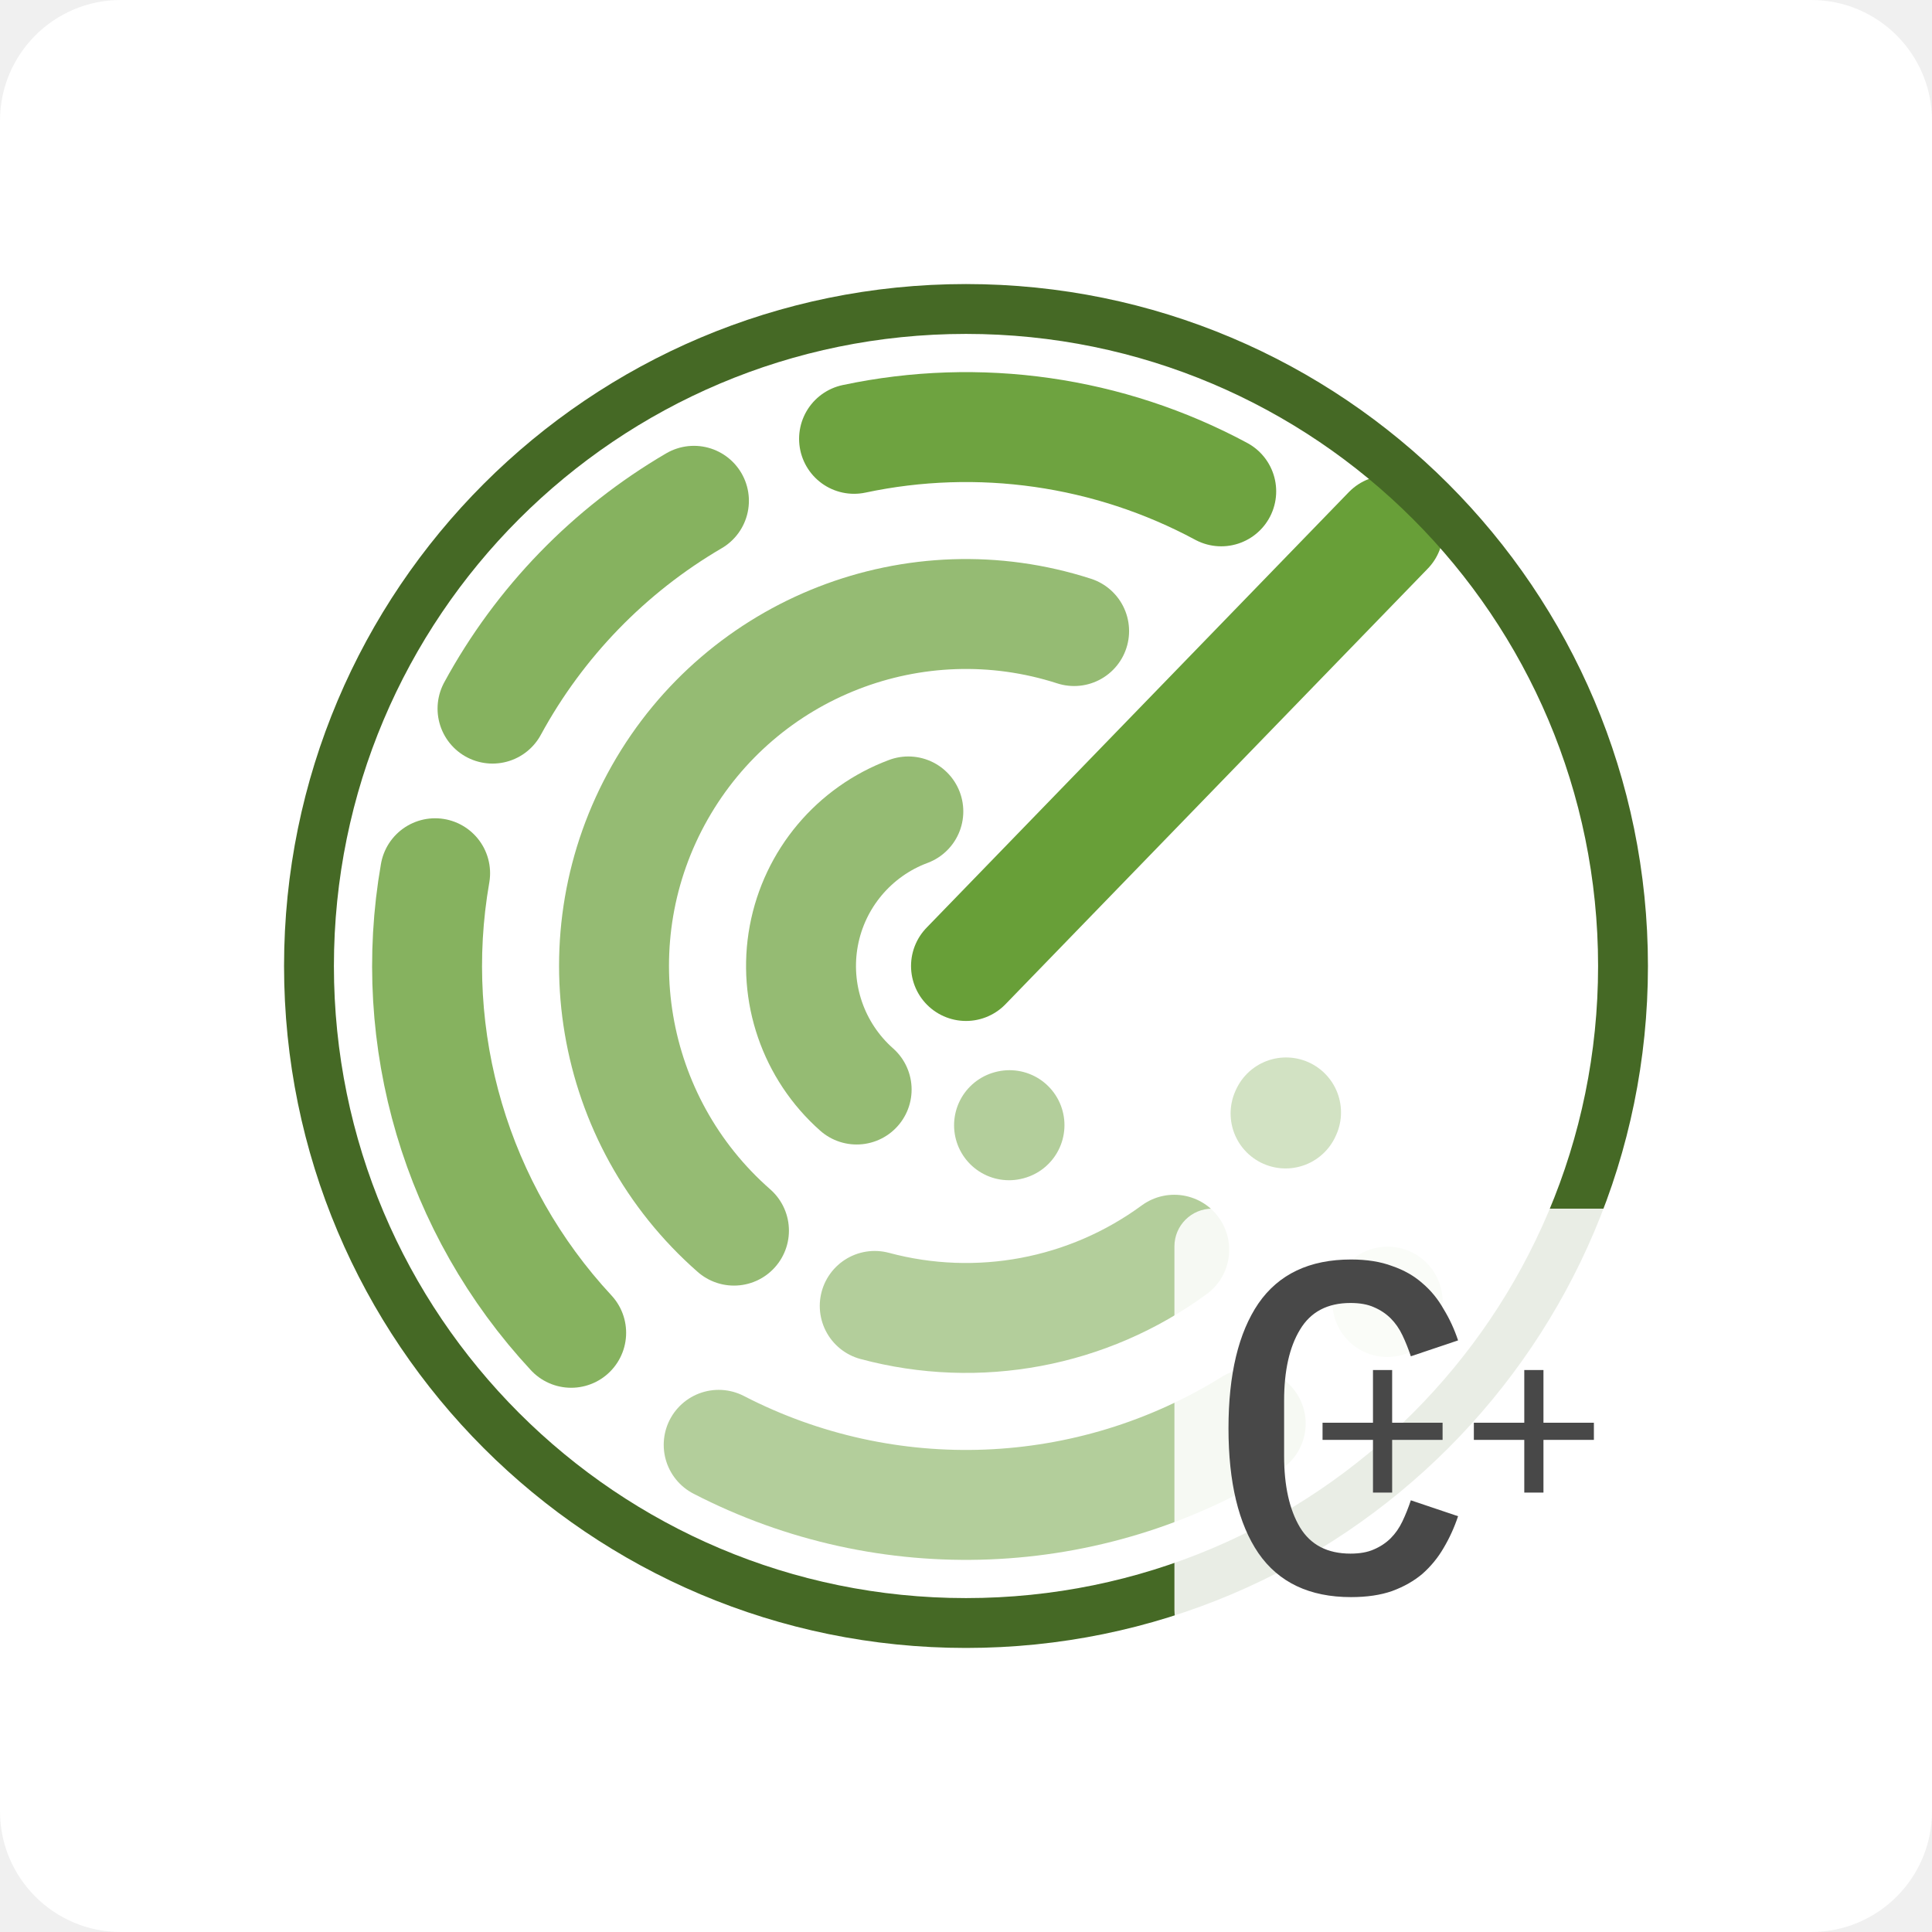
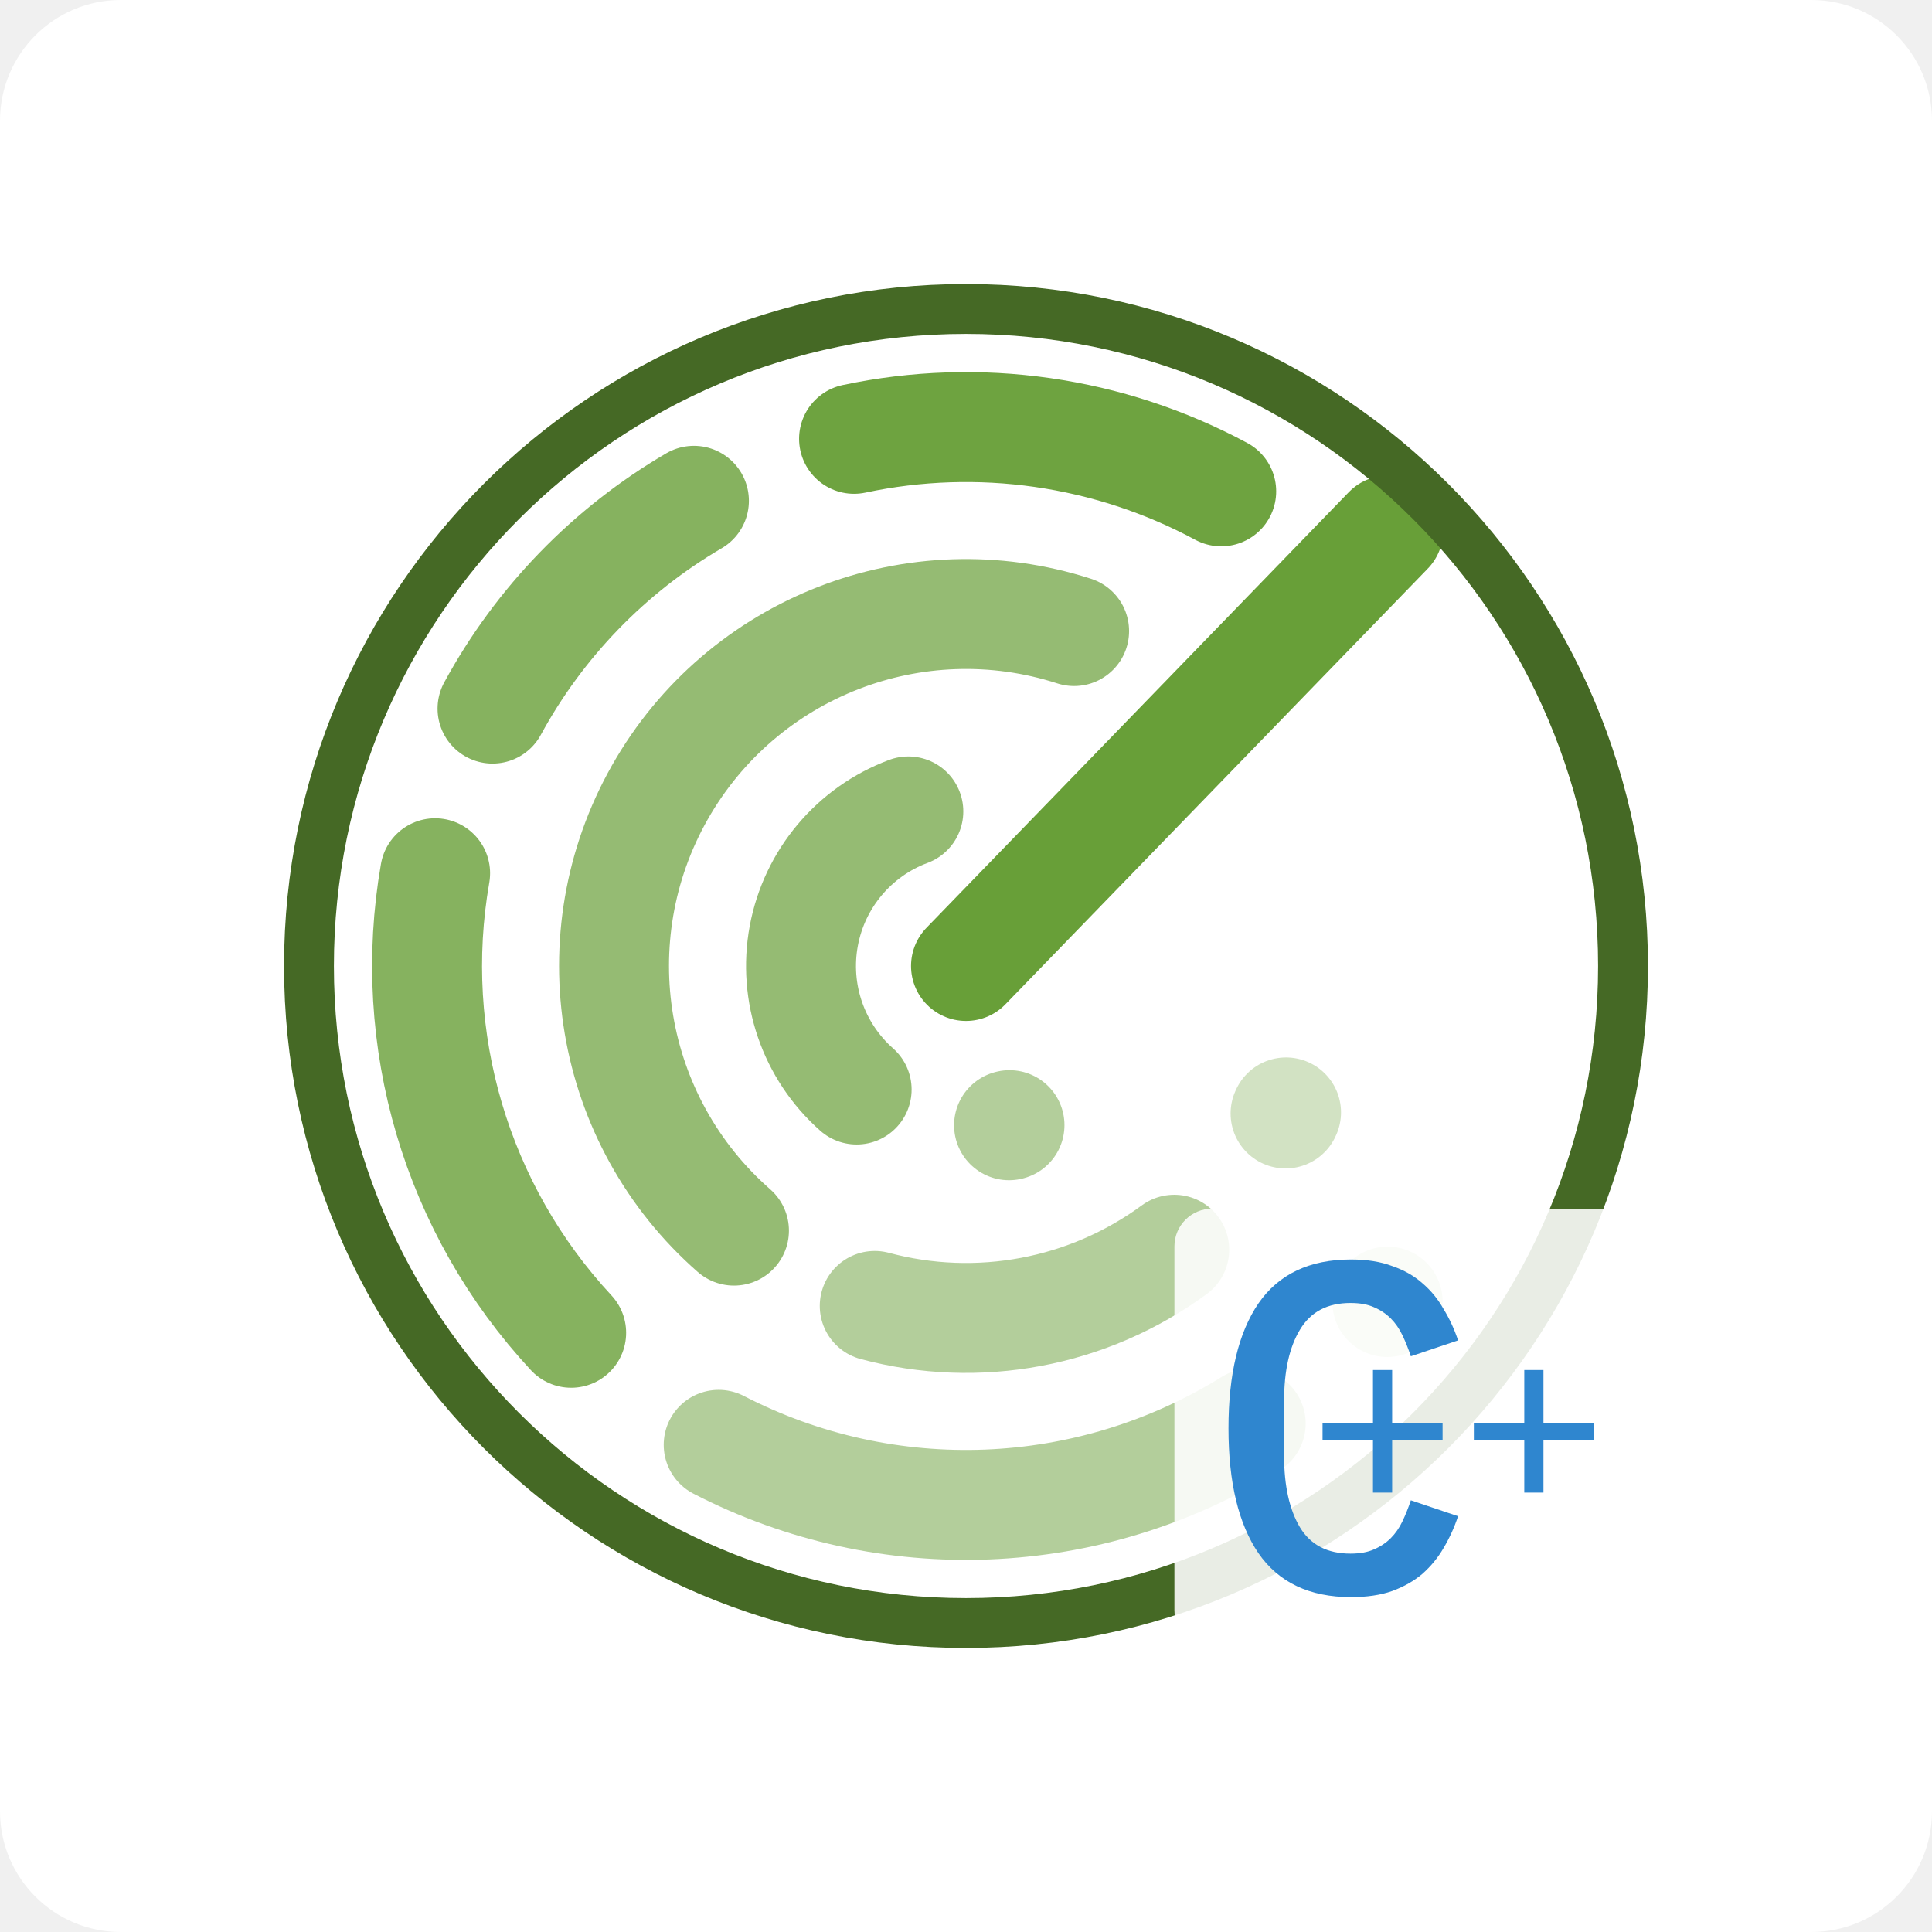
<svg xmlns="http://www.w3.org/2000/svg" width="512mm" height="512mm" viewBox="0 0 512 512" version="1.1" id="svg8">
  <defs id="defs2" />
  <g id="layer1" transform="translate(-22.60834,-57.68037)">
    <rect style="fill:#ffffff;fill-opacity:1;stroke:none;stroke-width:2.993" id="rect304" width="512" height="512" x="22.608" y="57.68" rx="32" />
    <g id="g1693" transform="matrix(3.303226,0,0,3.303226,-93.84415,-174.623)">
      <path style="fill:none;fill-rule:evenodd;stroke:#689f38;stroke-width:8.819;stroke-linecap:round;stroke-miterlimit:4;stroke-dasharray:none;stroke-opacity:0.3" id="path1917-8-3" d="m 146.581,174.754 a 43.236,43.236 0 0 1 -0.024,0.03" />
      <path id="path1917-8-3-3" style="fill:none;fill-rule:evenodd;stroke:#689f38;stroke-width:8.819;stroke-linecap:round;stroke-miterlimit:4;stroke-dasharray:none;stroke-opacity:0.3" d="m 138.431,159.573 a 28.236,28.236 0 0 1 -0.039,0.085" />
      <path style="fill:none;stroke:#689f38;stroke-width:8.819;stroke-linecap:round;stroke-linejoin:miter;stroke-miterlimit:4;stroke-dasharray:none;stroke-opacity:1" d="m 112.754,147.826 33.879,-34.948" id="path2823" />
      <path id="path1917-8-3-5" style="fill:none;fill-rule:evenodd;stroke:#689f38;stroke-width:8.819;stroke-linecap:round;stroke-miterlimit:4;stroke-dasharray:none;stroke-opacity:0.5" d="m 135.596,184.536 a 43.236,43.236 0 0 1 -42.684,1.705" />
      <path id="path1917-8-3-8" style="fill:none;fill-rule:evenodd;stroke:#689f38;stroke-width:8.819;stroke-linecap:round;stroke-miterlimit:4;stroke-dasharray:none;stroke-opacity:0.8" d="M 81.078,177.254 A 43.236,43.236 0 0 1 70.163,140.384" />
      <path id="path1917-8-3-36" style="fill:none;fill-rule:evenodd;stroke:#689f38;stroke-width:8.819;stroke-linecap:round;stroke-miterlimit:4;stroke-dasharray:none;stroke-opacity:0.8" d="M 74.768,127.177 A 43.236,43.236 0 0 1 90.927,110.504" />
      <path id="path1917-8-3-38" style="fill:none;fill-rule:evenodd;stroke:#689f38;stroke-width:8.819;stroke-linecap:round;stroke-miterlimit:4;stroke-dasharray:none;stroke-opacity:0.957" d="m 103.773,105.533 a 43.236,43.236 0 0 1 29.457,4.213" />
      <path style="fill:none;fill-rule:evenodd;stroke:#689f38;stroke-width:8.819;stroke-linecap:round;stroke-miterlimit:4;stroke-dasharray:none;stroke-opacity:0.5" id="path1917-8-3-3-7" d="m 129.462,170.589 a 28.236,28.236 0 0 1 -24.03,4.508" />
      <path style="fill:none;fill-rule:evenodd;stroke:#689f38;stroke-width:8.819;stroke-linecap:round;stroke-miterlimit:4;stroke-dasharray:none;stroke-opacity:0.7" id="path1917-8-3-3-8" d="M 94.139,169.057 A 28.236,28.236 0 0 1 88.195,133.893 28.236,28.236 0 0 1 121.428,120.955" />
      <path id="path1917-8-3-3-6-6" style="fill:none;fill-rule:evenodd;stroke:#689f38;stroke-width:8.819;stroke-linecap:round;stroke-miterlimit:4;stroke-dasharray:none;stroke-opacity:0.5" d="m 116.244,160.594 a 13.236,13.236 0 0 1 -0.037,0.01" />
      <path id="path1917-8-3-3-6-1" style="fill:none;fill-rule:evenodd;stroke:#689f38;stroke-width:8.819;stroke-linecap:round;stroke-miterlimit:4;stroke-dasharray:none;stroke-opacity:0.7" d="m 103.981,157.737 a 13.236,13.236 0 0 1 -4.24,-12.329 13.236,13.236 0 0 1 8.387,-9.983" />
      <circle style="fill:none;fill-rule:evenodd;stroke:#456925;stroke-width:4;stroke-miterlimit:4;stroke-dasharray:none;stroke-opacity:1" id="path1917" cx="112.754" cy="147.826" r="52.711" />
    </g>
    <g id="g2485" transform="translate(-3.538119,-0.7056563)">
      <rect style="fill:#ffffff;fill-opacity:0.882;stroke-width:1.303" id="rect253" width="125.488" height="116.417" x="337.381" y="378.692" rx="10" ry="10" />
-       <g id="g3659" transform="matrix(3.303226,0,0,3.303226,-167.1294,-123.1186)" style="stroke:none;stroke-width:0.758;stroke-dasharray:none;stroke-opacity:1">
-         <g aria-label="C" id="text362" style="font-weight:500;font-size:37.515px;font-family:'IBM Plex Mono';-inkscape-font-specification:'IBM Plex Mono Medium';fill:#484848;stroke:none;stroke-width:0.758;stroke-dasharray:none;stroke-opacity:1" />
-         <g id="g1253" transform="translate(1.144264,-3.203939)" style="stroke:none;stroke-width:0.758;stroke-dasharray:none;stroke-opacity:1">
-           <path d="m 165.755,186.284 q -4.99,0 -7.428,-3.526 -2.401,-3.526 -2.401,-10.017 0,-6.49 2.401,-10.017 2.438,-3.526 7.428,-3.526 1.913,0 3.301,0.525 1.426,0.488 2.438,1.388 1.013,0.863 1.688,2.063 0.713,1.163 1.163,2.514 l -3.789,1.276 q -0.3,-0.9 -0.675,-1.688 -0.375,-0.788 -0.938,-1.351 -0.563,-0.563 -1.351,-0.9 -0.75,-0.338 -1.876,-0.338 -2.776,0 -4.052,2.138 -1.276,2.101 -1.276,5.702 v 4.427 q 0,3.601 1.276,5.74 1.276,2.101 4.052,2.101 1.125,0 1.876,-0.338 0.788,-0.338 1.351,-0.9 0.563,-0.563 0.938,-1.351 0.375,-0.788 0.675,-1.688 l 3.789,1.276 q -0.45,1.351 -1.163,2.551 -0.675,1.163 -1.688,2.063 -1.013,0.863 -2.438,1.388 -1.388,0.488 -3.301,0.488 z" style="font-weight:500;font-size:37.515px;font-family:'IBM Plex Mono';-inkscape-font-specification:'IBM Plex Mono Medium';fill:#484848;stroke:none;stroke-width:0.758;stroke-dasharray:none;stroke-opacity:1" id="path1199" />
-           <g aria-label="++" id="text1072" style="font-size:20.231px;font-family:'IBM Plex Mono';-inkscape-font-specification:'IBM Plex Mono';fill:#484848;stroke:none;stroke-width:0.758;stroke-dasharray:none;stroke-opacity:1">
-             <path d="m 167.518,177.898 v -4.228 h -4.046 v -1.376 h 4.046 v -4.228 h 1.538 v 4.228 h 4.046 v 1.376 h -4.046 v 4.228 z" style="stroke:none;stroke-width:0.758;stroke-dasharray:none;stroke-opacity:1" id="path1196" />
-             <path d="m 179.657,177.898 v -4.228 h -4.046 v -1.376 h 4.046 v -4.228 h 1.538 v 4.228 h 4.046 v 1.376 h -4.046 v 4.228 z" style="stroke:none;stroke-width:0.758;stroke-dasharray:none;stroke-opacity:1" id="path1193" />
+       <g id="g3659" transform="matrix(3.303226,0,0,3.303226,-167.1294,-123.1186)" style="stroke:none;stroke-width:0.758;stroke-dasharray:none;stroke-opacity:1;fill:#2f86cf;fill-opacity:1">
+         <g aria-label="C" id="text362" style="font-weight:500;font-size:37.515px;font-family:'IBM Plex Mono';-inkscape-font-specification:'IBM Plex Mono Medium';fill:#2f86cf;stroke:none;stroke-width:0.758;stroke-dasharray:none;stroke-opacity:1;fill-opacity:1" />
+         <g id="g1253" transform="translate(1.144264,-3.203939)" style="stroke:none;stroke-width:0.758;stroke-dasharray:none;stroke-opacity:1;fill:#2f86cf;fill-opacity:1">
+           <path d="m 165.755,186.284 q -4.99,0 -7.428,-3.526 -2.401,-3.526 -2.401,-10.017 0,-6.49 2.401,-10.017 2.438,-3.526 7.428,-3.526 1.913,0 3.301,0.525 1.426,0.488 2.438,1.388 1.013,0.863 1.688,2.063 0.713,1.163 1.163,2.514 l -3.789,1.276 q -0.3,-0.9 -0.675,-1.688 -0.375,-0.788 -0.938,-1.351 -0.563,-0.563 -1.351,-0.9 -0.75,-0.338 -1.876,-0.338 -2.776,0 -4.052,2.138 -1.276,2.101 -1.276,5.702 v 4.427 q 0,3.601 1.276,5.74 1.276,2.101 4.052,2.101 1.125,0 1.876,-0.338 0.788,-0.338 1.351,-0.9 0.563,-0.563 0.938,-1.351 0.375,-0.788 0.675,-1.688 l 3.789,1.276 q -0.45,1.351 -1.163,2.551 -0.675,1.163 -1.688,2.063 -1.013,0.863 -2.438,1.388 -1.388,0.488 -3.301,0.488 z" style="font-weight:500;font-size:37.515px;font-family:'IBM Plex Mono';-inkscape-font-specification:'IBM Plex Mono Medium';fill:#2f86cf;stroke:none;stroke-width:0.758;stroke-dasharray:none;stroke-opacity:1;fill-opacity:1" id="path1199" />
+           <g aria-label="++" id="text1072" style="font-size:20.231px;font-family:'IBM Plex Mono';-inkscape-font-specification:'IBM Plex Mono';fill:#2f86cf;stroke:none;stroke-width:0.758;stroke-dasharray:none;stroke-opacity:1;fill-opacity:1">
+             <path d="m 167.518,177.898 v -4.228 h -4.046 v -1.376 h 4.046 v -4.228 h 1.538 v 4.228 h 4.046 v 1.376 h -4.046 v 4.228 z" style="stroke:none;stroke-width:0.758;stroke-dasharray:none;stroke-opacity:1;fill:#2f86cf;fill-opacity:1" id="path1196" />
+             <path d="m 179.657,177.898 v -4.228 h -4.046 v -1.376 h 4.046 v -4.228 h 1.538 v 4.228 h 4.046 v 1.376 h -4.046 v 4.228 z" style="stroke:none;stroke-width:0.758;stroke-dasharray:none;stroke-opacity:1;fill:#2f86cf;fill-opacity:1" id="path1193" />
          </g>
        </g>
      </g>
    </g>
  </g>
</svg>
